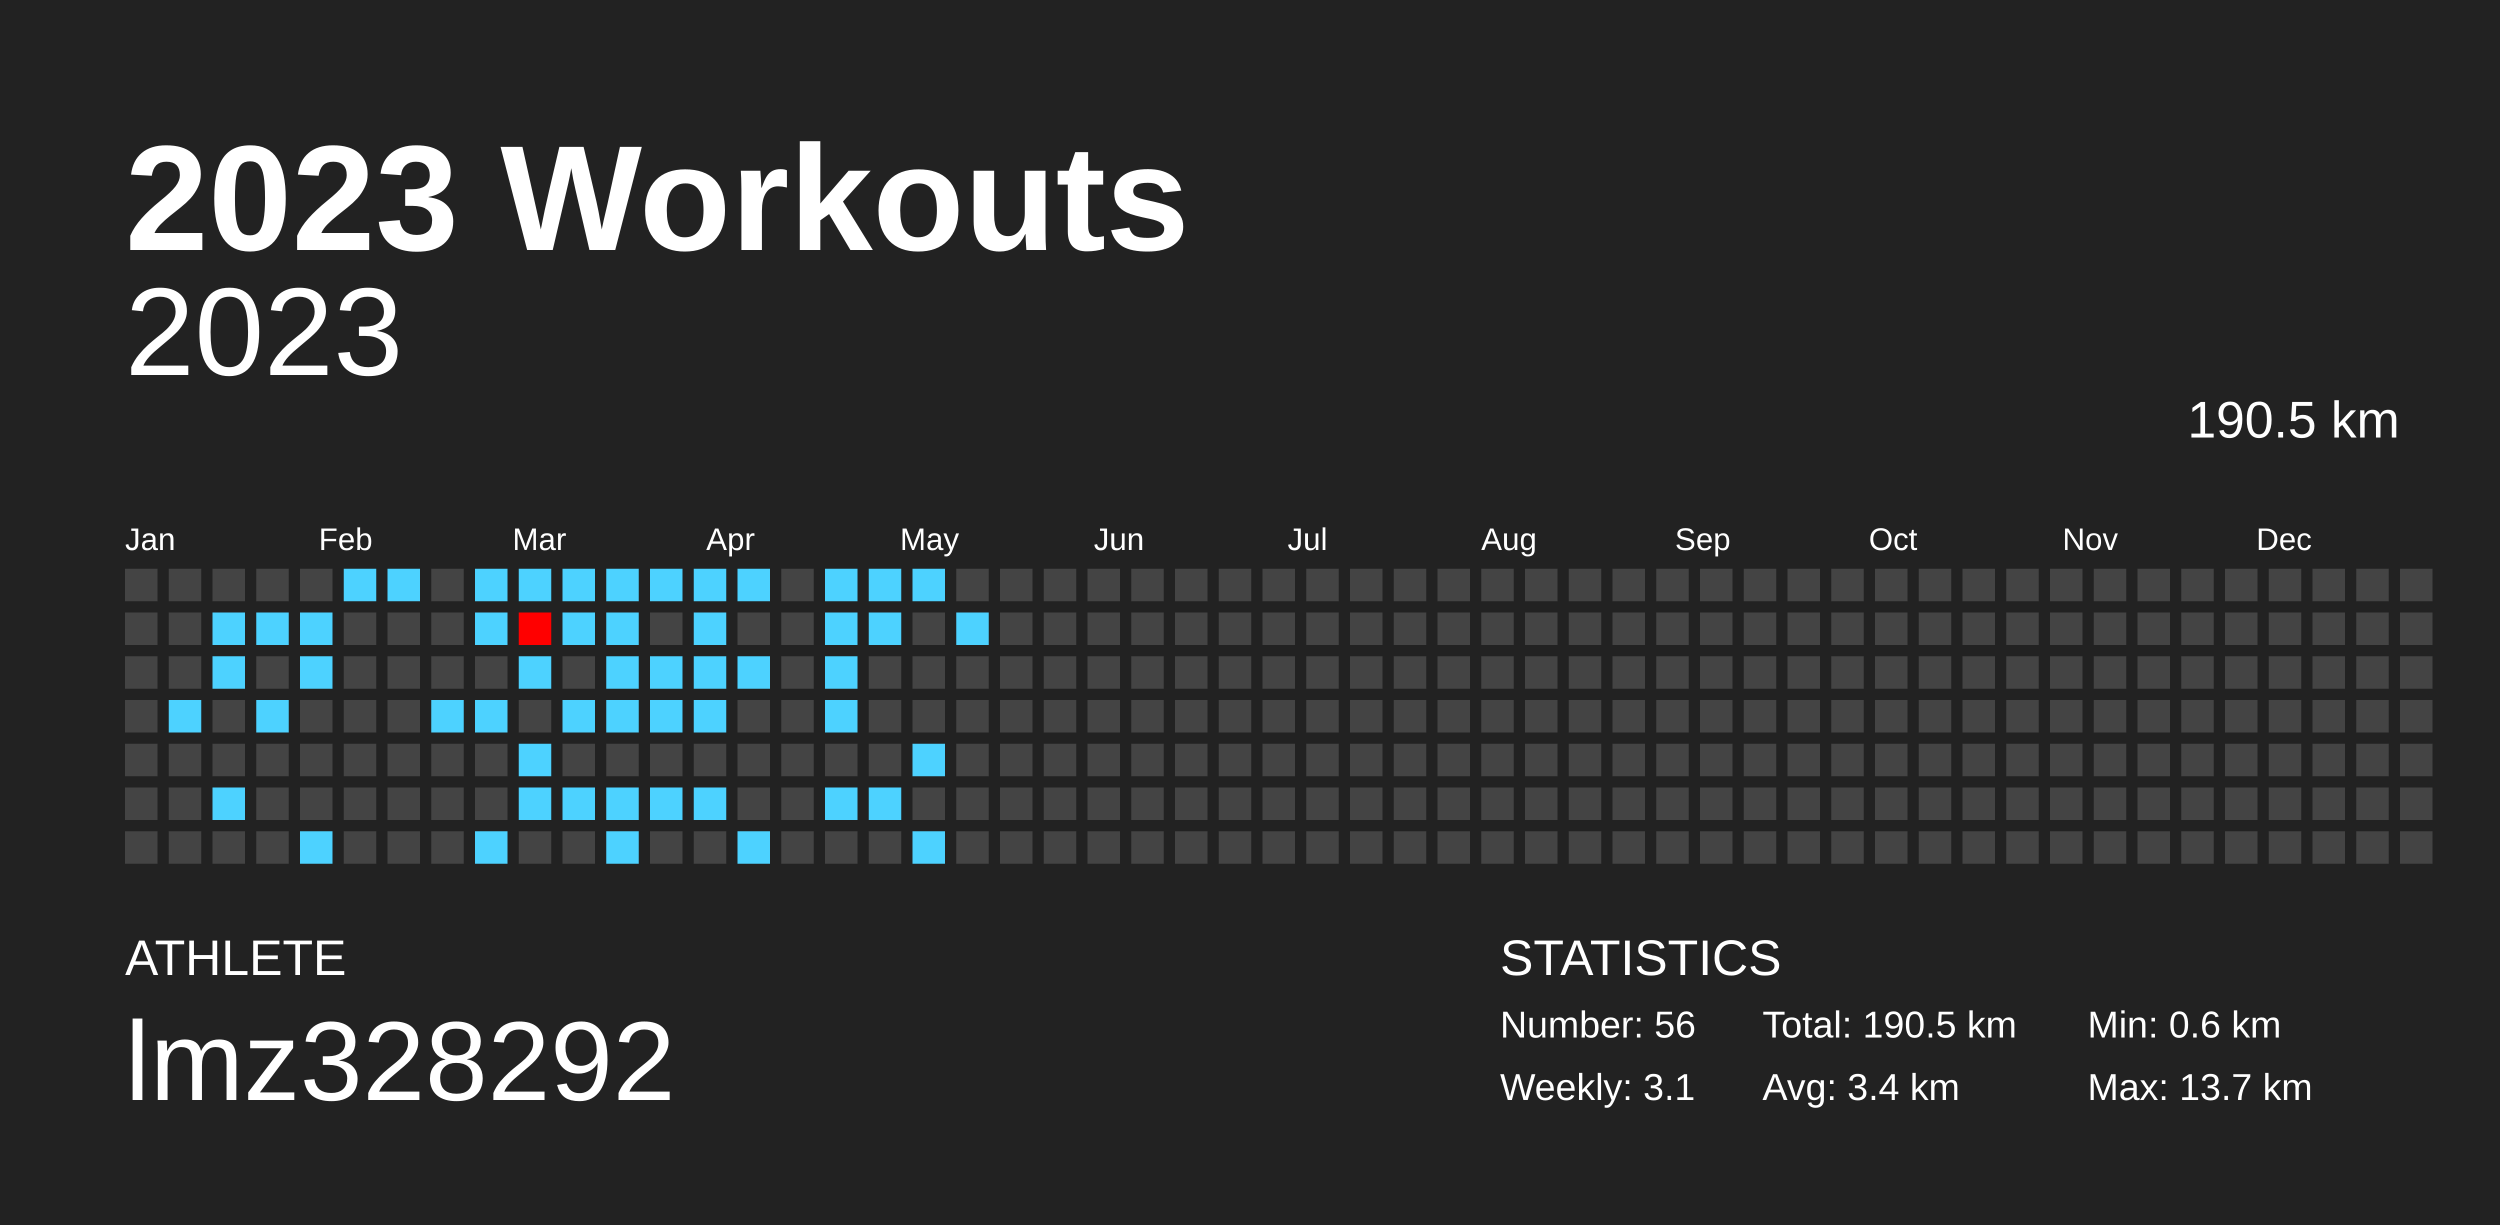
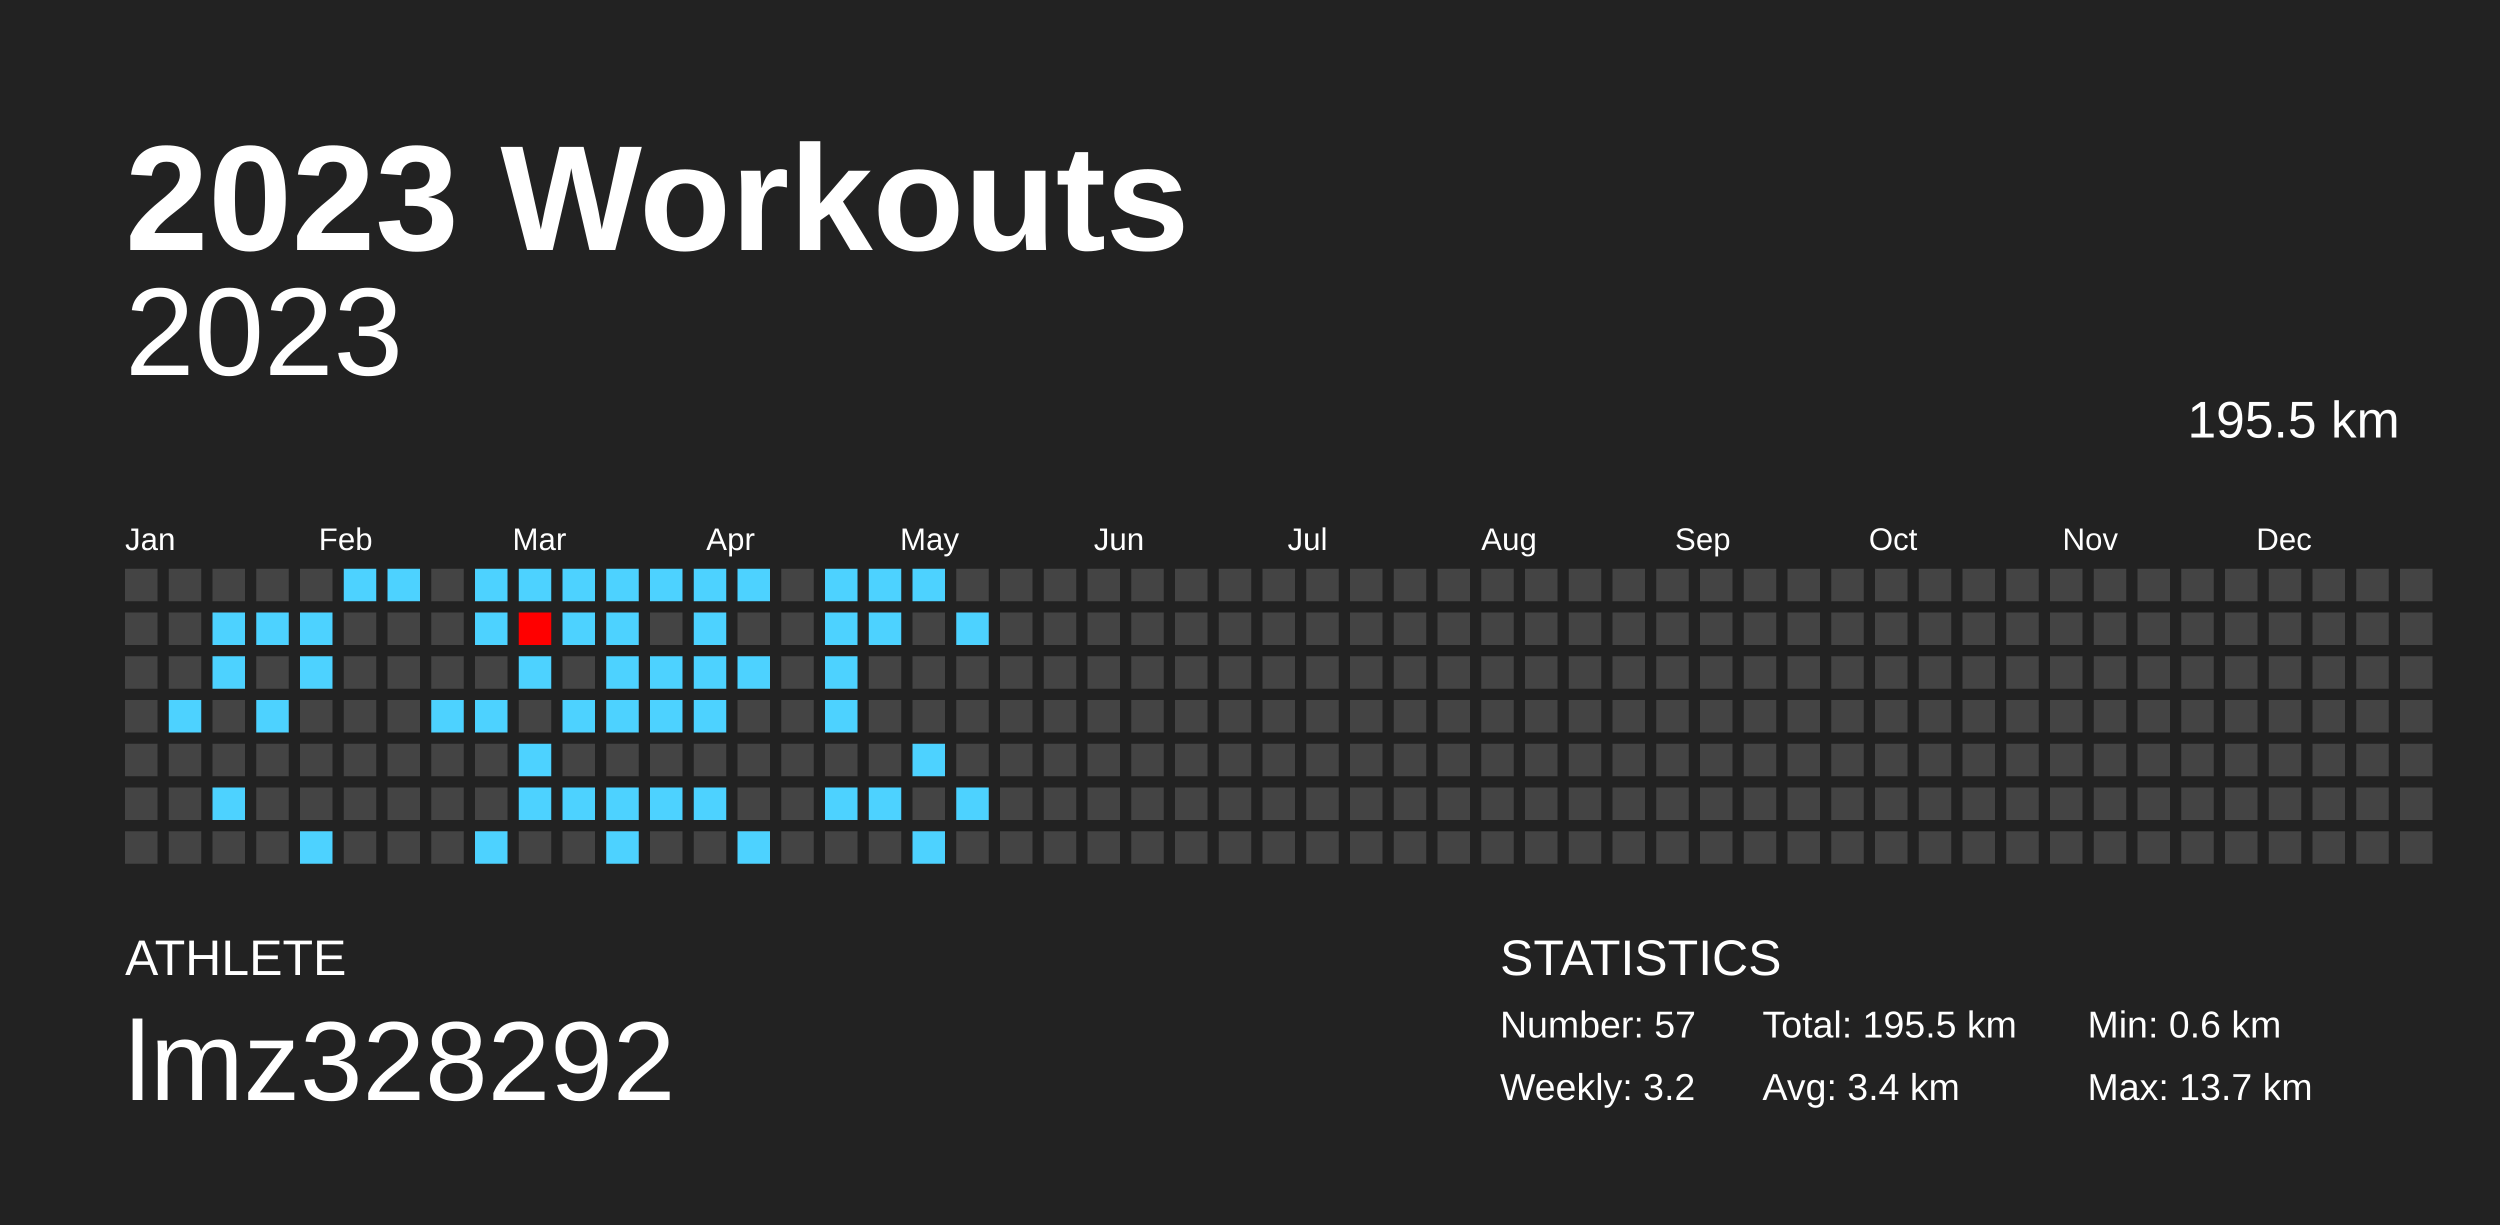
<svg xmlns="http://www.w3.org/2000/svg" baseProfile="full" height="98mm" version="1.1" viewBox="0,0,200,98" width="200mm">
  <defs />
  <rect fill="#222222" height="98" width="200" x="0" y="0" />
  <text fill="#FFFFFF" style="font-size:12px; font-family:Arial; font-weight:bold;" x="10" y="20">2023 Workouts</text>
  <text fill="#FFFFFF" style="font-size:4px; font-family:Arial" x="10" y="78">ATHLETE</text>
  <text fill="#FFFFFF" style="font-size:9px; font-family:Arial" x="10" y="88">lmz328292</text>
  <text fill="#FFFFFF" style="font-size:4px; font-family:Arial" x="120" y="78">STATISTICS</text>
-   <text fill="#FFFFFF" style="font-size:3px; font-family:Arial" x="120" y="83">Number: 56</text>
-   <text fill="#FFFFFF" style="font-size:3px; font-family:Arial" x="120" y="88">Weekly: 3.1</text>
-   <text fill="#FFFFFF" style="font-size:3px; font-family:Arial" x="141" y="83">Total: 190.5 km</text>
+   <text fill="#FFFFFF" style="font-size:3px; font-family:Arial" x="120" y="83">Number: 57</text>
+   <text fill="#FFFFFF" style="font-size:3px; font-family:Arial" x="120" y="88">Weekly: 3.2</text>
+   <text fill="#FFFFFF" style="font-size:3px; font-family:Arial" x="141" y="83">Total: 195.5 km</text>
  <text fill="#FFFFFF" style="font-size:3px; font-family:Arial" x="141" y="88">Avg: 3.4 km</text>
  <text fill="#FFFFFF" style="font-size:3px; font-family:Arial" x="167" y="83">Min: 0.6 km</text>
  <text fill="#FFFFFF" style="font-size:3px; font-family:Arial" x="167" y="88">Max: 13.7 km</text>
  <text alignment-baseline="hanging" fill="#FFFFFF" style="font-size:10.0px; font-family:Arial;" x="10" y="30">2023</text>
-   <text alignment-baseline="hanging" fill="#FFFFFF" style="font-size:4.125px; font-family:Arial;" x="175" y="35">190.5 km</text>
+   <text alignment-baseline="hanging" fill="#FFFFFF" style="font-size:4.125px; font-family:Arial;" x="175" y="35">195.5 km</text>
  <text fill="#FFFFFF" style="font-size:2.5px; font-family:Arial" x="10.0" y="44">Jan</text>
  <text fill="#FFFFFF" style="font-size:2.5px; font-family:Arial" x="25.5" y="44">Feb</text>
  <text fill="#FFFFFF" style="font-size:2.5px; font-family:Arial" x="41.0" y="44">Mar</text>
  <text fill="#FFFFFF" style="font-size:2.5px; font-family:Arial" x="56.5" y="44">Apr</text>
  <text fill="#FFFFFF" style="font-size:2.5px; font-family:Arial" x="72.0" y="44">May</text>
  <text fill="#FFFFFF" style="font-size:2.5px; font-family:Arial" x="87.5" y="44">Jun</text>
  <text fill="#FFFFFF" style="font-size:2.5px; font-family:Arial" x="103.0" y="44">Jul</text>
  <text fill="#FFFFFF" style="font-size:2.5px; font-family:Arial" x="118.5" y="44">Aug</text>
  <text fill="#FFFFFF" style="font-size:2.5px; font-family:Arial" x="134.0" y="44">Sep</text>
  <text fill="#FFFFFF" style="font-size:2.5px; font-family:Arial" x="149.5" y="44">Oct</text>
  <text fill="#FFFFFF" style="font-size:2.5px; font-family:Arial" x="165.0" y="44">Nov</text>
  <text fill="#FFFFFF" style="font-size:2.5px; font-family:Arial" x="180.5" y="44">Dec</text>
  <rect fill="#444444" height="2.6" width="2.6" x="10.0" y="45.5" />
  <rect fill="#444444" height="2.6" width="2.6" x="10.0" y="49.0" />
  <rect fill="#444444" height="2.6" width="2.6" x="10.0" y="52.5" />
  <rect fill="#444444" height="2.6" width="2.6" x="10.0" y="56.0" />
  <rect fill="#444444" height="2.6" width="2.6" x="10.0" y="59.5" />
  <rect fill="#444444" height="2.6" width="2.6" x="10.0" y="63.0" />
  <rect fill="#444444" height="2.6" width="2.6" x="10.0" y="66.5" />
  <rect fill="#444444" height="2.6" width="2.6" x="13.5" y="45.5" />
  <rect fill="#444444" height="2.6" width="2.6" x="13.5" y="49.0" />
  <rect fill="#444444" height="2.6" width="2.6" x="13.5" y="52.5" />
  <rect fill="#4dd2ff" height="2.6" width="2.6" x="13.5" y="56.0" />
  <rect fill="#444444" height="2.6" width="2.6" x="13.5" y="59.5" />
  <rect fill="#444444" height="2.6" width="2.6" x="13.5" y="63.0" />
  <rect fill="#444444" height="2.6" width="2.6" x="13.5" y="66.5" />
  <rect fill="#444444" height="2.6" width="2.6" x="17.0" y="45.5" />
  <rect fill="#4dd2ff" height="2.6" width="2.6" x="17.0" y="49.0" />
  <rect fill="#4dd2ff" height="2.6" width="2.6" x="17.0" y="52.5" />
  <rect fill="#444444" height="2.6" width="2.6" x="17.0" y="56.0" />
  <rect fill="#444444" height="2.6" width="2.6" x="17.0" y="59.5" />
  <rect fill="#4dd2ff" height="2.6" width="2.6" x="17.0" y="63.0" />
  <rect fill="#444444" height="2.6" width="2.6" x="17.0" y="66.5" />
  <rect fill="#444444" height="2.6" width="2.6" x="20.5" y="45.5" />
  <rect fill="#4dd2ff" height="2.6" width="2.6" x="20.5" y="49.0" />
  <rect fill="#444444" height="2.6" width="2.6" x="20.5" y="52.5" />
  <rect fill="#4dd2ff" height="2.6" width="2.6" x="20.5" y="56.0" />
  <rect fill="#444444" height="2.6" width="2.6" x="20.5" y="59.5" />
  <rect fill="#444444" height="2.6" width="2.6" x="20.5" y="63.0" />
  <rect fill="#444444" height="2.6" width="2.6" x="20.5" y="66.5" />
  <rect fill="#444444" height="2.6" width="2.6" x="24.0" y="45.5" />
  <rect fill="#4dd2ff" height="2.6" width="2.6" x="24.0" y="49.0" />
  <rect fill="#4dd2ff" height="2.6" width="2.6" x="24.0" y="52.5" />
  <rect fill="#444444" height="2.6" width="2.6" x="24.0" y="56.0" />
  <rect fill="#444444" height="2.6" width="2.6" x="24.0" y="59.5" />
  <rect fill="#444444" height="2.6" width="2.6" x="24.0" y="63.0" />
  <rect fill="#4dd2ff" height="2.6" width="2.6" x="24.0" y="66.5" />
  <rect fill="#4dd2ff" height="2.6" width="2.6" x="27.5" y="45.5" />
  <rect fill="#444444" height="2.6" width="2.6" x="27.5" y="49.0" />
  <rect fill="#444444" height="2.6" width="2.6" x="27.5" y="52.5" />
  <rect fill="#444444" height="2.6" width="2.6" x="27.5" y="56.0" />
  <rect fill="#444444" height="2.6" width="2.6" x="27.5" y="59.5" />
  <rect fill="#444444" height="2.6" width="2.6" x="27.5" y="63.0" />
  <rect fill="#444444" height="2.6" width="2.6" x="27.5" y="66.5" />
  <rect fill="#4dd2ff" height="2.6" width="2.6" x="31.0" y="45.5" />
  <rect fill="#444444" height="2.6" width="2.6" x="31.0" y="49.0" />
  <rect fill="#444444" height="2.6" width="2.6" x="31.0" y="52.5" />
  <rect fill="#444444" height="2.6" width="2.6" x="31.0" y="56.0" />
  <rect fill="#444444" height="2.6" width="2.6" x="31.0" y="59.5" />
  <rect fill="#444444" height="2.6" width="2.6" x="31.0" y="63.0" />
  <rect fill="#444444" height="2.6" width="2.6" x="31.0" y="66.5" />
  <rect fill="#444444" height="2.6" width="2.6" x="34.5" y="45.5" />
  <rect fill="#444444" height="2.6" width="2.6" x="34.5" y="49.0" />
  <rect fill="#444444" height="2.6" width="2.6" x="34.5" y="52.5" />
  <rect fill="#4dd2ff" height="2.6" width="2.6" x="34.5" y="56.0" />
  <rect fill="#444444" height="2.6" width="2.6" x="34.5" y="59.5" />
  <rect fill="#444444" height="2.6" width="2.6" x="34.5" y="63.0" />
  <rect fill="#444444" height="2.6" width="2.6" x="34.5" y="66.5" />
  <rect fill="#4dd2ff" height="2.6" width="2.6" x="38.0" y="45.5" />
  <rect fill="#4dd2ff" height="2.6" width="2.6" x="38.0" y="49.0" />
  <rect fill="#444444" height="2.6" width="2.6" x="38.0" y="52.5" />
  <rect fill="#4dd2ff" height="2.6" width="2.6" x="38.0" y="56.0" />
  <rect fill="#444444" height="2.6" width="2.6" x="38.0" y="59.5" />
  <rect fill="#444444" height="2.6" width="2.6" x="38.0" y="63.0" />
  <rect fill="#4dd2ff" height="2.6" width="2.6" x="38.0" y="66.5" />
  <rect fill="#4dd2ff" height="2.6" width="2.6" x="41.5" y="45.5" />
  <rect fill="#ff0000" height="2.6" width="2.6" x="41.5" y="49.0" />
  <rect fill="#4dd2ff" height="2.6" width="2.6" x="41.5" y="52.5" />
  <rect fill="#444444" height="2.6" width="2.6" x="41.5" y="56.0" />
  <rect fill="#4dd2ff" height="2.6" width="2.6" x="41.5" y="59.5" />
  <rect fill="#4dd2ff" height="2.6" width="2.6" x="41.5" y="63.0" />
  <rect fill="#444444" height="2.6" width="2.6" x="41.5" y="66.5" />
  <rect fill="#4dd2ff" height="2.6" width="2.6" x="45.0" y="45.5" />
  <rect fill="#4dd2ff" height="2.6" width="2.6" x="45.0" y="49.0" />
  <rect fill="#444444" height="2.6" width="2.6" x="45.0" y="52.5" />
  <rect fill="#4dd2ff" height="2.6" width="2.6" x="45.0" y="56.0" />
  <rect fill="#444444" height="2.6" width="2.6" x="45.0" y="59.5" />
  <rect fill="#4dd2ff" height="2.6" width="2.6" x="45.0" y="63.0" />
  <rect fill="#444444" height="2.6" width="2.6" x="45.0" y="66.5" />
  <rect fill="#4dd2ff" height="2.6" width="2.6" x="48.5" y="45.5" />
  <rect fill="#4dd2ff" height="2.6" width="2.6" x="48.5" y="49.0" />
  <rect fill="#4dd2ff" height="2.6" width="2.6" x="48.5" y="52.5" />
  <rect fill="#4dd2ff" height="2.6" width="2.6" x="48.5" y="56.0" />
  <rect fill="#444444" height="2.6" width="2.6" x="48.5" y="59.5" />
  <rect fill="#4dd2ff" height="2.6" width="2.6" x="48.5" y="63.0" />
  <rect fill="#4dd2ff" height="2.6" width="2.6" x="48.5" y="66.5" />
  <rect fill="#4dd2ff" height="2.6" width="2.6" x="52.0" y="45.5" />
  <rect fill="#444444" height="2.6" width="2.6" x="52.0" y="49.0" />
  <rect fill="#4dd2ff" height="2.6" width="2.6" x="52.0" y="52.5" />
  <rect fill="#4dd2ff" height="2.6" width="2.6" x="52.0" y="56.0" />
  <rect fill="#444444" height="2.6" width="2.6" x="52.0" y="59.5" />
  <rect fill="#4dd2ff" height="2.6" width="2.6" x="52.0" y="63.0" />
  <rect fill="#444444" height="2.6" width="2.6" x="52.0" y="66.5" />
  <rect fill="#4dd2ff" height="2.6" width="2.6" x="55.5" y="45.5" />
  <rect fill="#4dd2ff" height="2.6" width="2.6" x="55.5" y="49.0" />
  <rect fill="#4dd2ff" height="2.6" width="2.6" x="55.5" y="52.5" />
  <rect fill="#4dd2ff" height="2.6" width="2.6" x="55.5" y="56.0" />
  <rect fill="#444444" height="2.6" width="2.6" x="55.5" y="59.5" />
  <rect fill="#4dd2ff" height="2.6" width="2.6" x="55.5" y="63.0" />
  <rect fill="#444444" height="2.6" width="2.6" x="55.5" y="66.5" />
  <rect fill="#4dd2ff" height="2.6" width="2.6" x="59.0" y="45.5" />
  <rect fill="#444444" height="2.6" width="2.6" x="59.0" y="49.0" />
  <rect fill="#4dd2ff" height="2.6" width="2.6" x="59.0" y="52.5" />
  <rect fill="#444444" height="2.6" width="2.6" x="59.0" y="56.0" />
  <rect fill="#444444" height="2.6" width="2.6" x="59.0" y="59.5" />
  <rect fill="#444444" height="2.6" width="2.6" x="59.0" y="63.0" />
  <rect fill="#4dd2ff" height="2.6" width="2.6" x="59.0" y="66.5" />
  <rect fill="#444444" height="2.6" width="2.6" x="62.5" y="45.5" />
  <rect fill="#444444" height="2.6" width="2.6" x="62.5" y="49.0" />
  <rect fill="#444444" height="2.6" width="2.6" x="62.5" y="52.5" />
  <rect fill="#444444" height="2.6" width="2.6" x="62.5" y="56.0" />
  <rect fill="#444444" height="2.6" width="2.6" x="62.5" y="59.5" />
  <rect fill="#444444" height="2.6" width="2.6" x="62.5" y="63.0" />
  <rect fill="#444444" height="2.6" width="2.6" x="62.5" y="66.5" />
  <rect fill="#4dd2ff" height="2.6" width="2.6" x="66.0" y="45.5" />
  <rect fill="#4dd2ff" height="2.6" width="2.6" x="66.0" y="49.0" />
  <rect fill="#4dd2ff" height="2.6" width="2.6" x="66.0" y="52.5" />
  <rect fill="#4dd2ff" height="2.6" width="2.6" x="66.0" y="56.0" />
  <rect fill="#444444" height="2.6" width="2.6" x="66.0" y="59.5" />
  <rect fill="#4dd2ff" height="2.6" width="2.6" x="66.0" y="63.0" />
  <rect fill="#444444" height="2.6" width="2.6" x="66.0" y="66.5" />
  <rect fill="#4dd2ff" height="2.6" width="2.6" x="69.5" y="45.5" />
  <rect fill="#4dd2ff" height="2.6" width="2.6" x="69.5" y="49.0" />
  <rect fill="#444444" height="2.6" width="2.6" x="69.5" y="52.5" />
  <rect fill="#444444" height="2.6" width="2.6" x="69.5" y="56.0" />
  <rect fill="#444444" height="2.6" width="2.6" x="69.5" y="59.5" />
  <rect fill="#4dd2ff" height="2.6" width="2.6" x="69.5" y="63.0" />
  <rect fill="#444444" height="2.6" width="2.6" x="69.5" y="66.5" />
  <rect fill="#4dd2ff" height="2.6" width="2.6" x="73.0" y="45.5" />
  <rect fill="#444444" height="2.6" width="2.6" x="73.0" y="49.0" />
  <rect fill="#444444" height="2.6" width="2.6" x="73.0" y="52.5" />
  <rect fill="#444444" height="2.6" width="2.6" x="73.0" y="56.0" />
  <rect fill="#4dd2ff" height="2.6" width="2.6" x="73.0" y="59.5" />
  <rect fill="#444444" height="2.6" width="2.6" x="73.0" y="63.0" />
  <rect fill="#4dd2ff" height="2.6" width="2.6" x="73.0" y="66.5" />
  <rect fill="#444444" height="2.6" width="2.6" x="76.5" y="45.5" />
  <rect fill="#4dd2ff" height="2.6" width="2.6" x="76.5" y="49.0" />
  <rect fill="#444444" height="2.6" width="2.6" x="76.5" y="52.5" />
  <rect fill="#444444" height="2.6" width="2.6" x="76.5" y="56.0" />
  <rect fill="#444444" height="2.6" width="2.6" x="76.5" y="59.5" />
-   <rect fill="#444444" height="2.6" width="2.6" x="76.5" y="63.0" />
+   <rect fill="#4dd2ff" height="2.6" width="2.6" x="76.5" y="63.0" />
  <rect fill="#444444" height="2.6" width="2.6" x="76.5" y="66.5" />
  <rect fill="#444444" height="2.6" width="2.6" x="80.0" y="45.5" />
  <rect fill="#444444" height="2.6" width="2.6" x="80.0" y="49.0" />
  <rect fill="#444444" height="2.6" width="2.6" x="80.0" y="52.5" />
  <rect fill="#444444" height="2.6" width="2.6" x="80.0" y="56.0" />
  <rect fill="#444444" height="2.6" width="2.6" x="80.0" y="59.5" />
  <rect fill="#444444" height="2.6" width="2.6" x="80.0" y="63.0" />
  <rect fill="#444444" height="2.6" width="2.6" x="80.0" y="66.5" />
  <rect fill="#444444" height="2.6" width="2.6" x="83.5" y="45.5" />
  <rect fill="#444444" height="2.6" width="2.6" x="83.5" y="49.0" />
  <rect fill="#444444" height="2.6" width="2.6" x="83.5" y="52.5" />
  <rect fill="#444444" height="2.6" width="2.6" x="83.5" y="56.0" />
  <rect fill="#444444" height="2.6" width="2.6" x="83.5" y="59.5" />
  <rect fill="#444444" height="2.6" width="2.6" x="83.5" y="63.0" />
  <rect fill="#444444" height="2.6" width="2.6" x="83.5" y="66.5" />
  <rect fill="#444444" height="2.6" width="2.6" x="87.0" y="45.5" />
  <rect fill="#444444" height="2.6" width="2.6" x="87.0" y="49.0" />
  <rect fill="#444444" height="2.6" width="2.6" x="87.0" y="52.5" />
  <rect fill="#444444" height="2.6" width="2.6" x="87.0" y="56.0" />
  <rect fill="#444444" height="2.6" width="2.6" x="87.0" y="59.5" />
  <rect fill="#444444" height="2.6" width="2.6" x="87.0" y="63.0" />
  <rect fill="#444444" height="2.6" width="2.6" x="87.0" y="66.5" />
  <rect fill="#444444" height="2.6" width="2.6" x="90.5" y="45.5" />
  <rect fill="#444444" height="2.6" width="2.6" x="90.5" y="49.0" />
  <rect fill="#444444" height="2.6" width="2.6" x="90.5" y="52.5" />
  <rect fill="#444444" height="2.6" width="2.6" x="90.5" y="56.0" />
  <rect fill="#444444" height="2.6" width="2.6" x="90.5" y="59.5" />
  <rect fill="#444444" height="2.6" width="2.6" x="90.5" y="63.0" />
  <rect fill="#444444" height="2.6" width="2.6" x="90.5" y="66.5" />
  <rect fill="#444444" height="2.6" width="2.6" x="94.0" y="45.5" />
  <rect fill="#444444" height="2.6" width="2.6" x="94.0" y="49.0" />
  <rect fill="#444444" height="2.6" width="2.6" x="94.0" y="52.5" />
  <rect fill="#444444" height="2.6" width="2.6" x="94.0" y="56.0" />
  <rect fill="#444444" height="2.6" width="2.6" x="94.0" y="59.5" />
  <rect fill="#444444" height="2.6" width="2.6" x="94.0" y="63.0" />
  <rect fill="#444444" height="2.6" width="2.6" x="94.0" y="66.5" />
  <rect fill="#444444" height="2.6" width="2.6" x="97.5" y="45.5" />
  <rect fill="#444444" height="2.6" width="2.6" x="97.5" y="49.0" />
  <rect fill="#444444" height="2.6" width="2.6" x="97.5" y="52.5" />
  <rect fill="#444444" height="2.6" width="2.6" x="97.5" y="56.0" />
  <rect fill="#444444" height="2.6" width="2.6" x="97.5" y="59.5" />
  <rect fill="#444444" height="2.6" width="2.6" x="97.5" y="63.0" />
  <rect fill="#444444" height="2.6" width="2.6" x="97.5" y="66.5" />
  <rect fill="#444444" height="2.6" width="2.6" x="101.0" y="45.5" />
  <rect fill="#444444" height="2.6" width="2.6" x="101.0" y="49.0" />
  <rect fill="#444444" height="2.6" width="2.6" x="101.0" y="52.5" />
  <rect fill="#444444" height="2.6" width="2.6" x="101.0" y="56.0" />
  <rect fill="#444444" height="2.6" width="2.6" x="101.0" y="59.5" />
  <rect fill="#444444" height="2.6" width="2.6" x="101.0" y="63.0" />
  <rect fill="#444444" height="2.6" width="2.6" x="101.0" y="66.5" />
  <rect fill="#444444" height="2.6" width="2.6" x="104.5" y="45.5" />
  <rect fill="#444444" height="2.6" width="2.6" x="104.5" y="49.0" />
  <rect fill="#444444" height="2.6" width="2.6" x="104.5" y="52.5" />
  <rect fill="#444444" height="2.6" width="2.6" x="104.5" y="56.0" />
  <rect fill="#444444" height="2.6" width="2.6" x="104.5" y="59.5" />
  <rect fill="#444444" height="2.6" width="2.6" x="104.5" y="63.0" />
  <rect fill="#444444" height="2.6" width="2.6" x="104.5" y="66.5" />
  <rect fill="#444444" height="2.6" width="2.6" x="108.0" y="45.5" />
  <rect fill="#444444" height="2.6" width="2.6" x="108.0" y="49.0" />
  <rect fill="#444444" height="2.6" width="2.6" x="108.0" y="52.5" />
  <rect fill="#444444" height="2.6" width="2.6" x="108.0" y="56.0" />
  <rect fill="#444444" height="2.6" width="2.6" x="108.0" y="59.5" />
  <rect fill="#444444" height="2.6" width="2.6" x="108.0" y="63.0" />
  <rect fill="#444444" height="2.6" width="2.6" x="108.0" y="66.5" />
  <rect fill="#444444" height="2.6" width="2.6" x="111.5" y="45.5" />
  <rect fill="#444444" height="2.6" width="2.6" x="111.5" y="49.0" />
  <rect fill="#444444" height="2.6" width="2.6" x="111.5" y="52.5" />
  <rect fill="#444444" height="2.6" width="2.6" x="111.5" y="56.0" />
  <rect fill="#444444" height="2.6" width="2.6" x="111.5" y="59.5" />
  <rect fill="#444444" height="2.6" width="2.6" x="111.5" y="63.0" />
  <rect fill="#444444" height="2.6" width="2.6" x="111.5" y="66.5" />
  <rect fill="#444444" height="2.6" width="2.6" x="115.0" y="45.5" />
  <rect fill="#444444" height="2.6" width="2.6" x="115.0" y="49.0" />
  <rect fill="#444444" height="2.6" width="2.6" x="115.0" y="52.5" />
  <rect fill="#444444" height="2.6" width="2.6" x="115.0" y="56.0" />
  <rect fill="#444444" height="2.6" width="2.6" x="115.0" y="59.5" />
  <rect fill="#444444" height="2.6" width="2.6" x="115.0" y="63.0" />
  <rect fill="#444444" height="2.6" width="2.6" x="115.0" y="66.5" />
  <rect fill="#444444" height="2.6" width="2.6" x="118.5" y="45.5" />
  <rect fill="#444444" height="2.6" width="2.6" x="118.5" y="49.0" />
  <rect fill="#444444" height="2.6" width="2.6" x="118.5" y="52.5" />
  <rect fill="#444444" height="2.6" width="2.6" x="118.5" y="56.0" />
  <rect fill="#444444" height="2.6" width="2.6" x="118.5" y="59.5" />
  <rect fill="#444444" height="2.6" width="2.6" x="118.5" y="63.0" />
  <rect fill="#444444" height="2.6" width="2.6" x="118.5" y="66.5" />
  <rect fill="#444444" height="2.6" width="2.6" x="122.0" y="45.5" />
  <rect fill="#444444" height="2.6" width="2.6" x="122.0" y="49.0" />
  <rect fill="#444444" height="2.6" width="2.6" x="122.0" y="52.5" />
  <rect fill="#444444" height="2.6" width="2.6" x="122.0" y="56.0" />
  <rect fill="#444444" height="2.6" width="2.6" x="122.0" y="59.5" />
  <rect fill="#444444" height="2.6" width="2.6" x="122.0" y="63.0" />
  <rect fill="#444444" height="2.6" width="2.6" x="122.0" y="66.5" />
  <rect fill="#444444" height="2.6" width="2.6" x="125.5" y="45.5" />
  <rect fill="#444444" height="2.6" width="2.6" x="125.5" y="49.0" />
  <rect fill="#444444" height="2.6" width="2.6" x="125.5" y="52.5" />
  <rect fill="#444444" height="2.6" width="2.6" x="125.5" y="56.0" />
  <rect fill="#444444" height="2.6" width="2.6" x="125.5" y="59.5" />
  <rect fill="#444444" height="2.6" width="2.6" x="125.5" y="63.0" />
  <rect fill="#444444" height="2.6" width="2.6" x="125.5" y="66.5" />
  <rect fill="#444444" height="2.6" width="2.6" x="129.0" y="45.5" />
  <rect fill="#444444" height="2.6" width="2.6" x="129.0" y="49.0" />
  <rect fill="#444444" height="2.6" width="2.6" x="129.0" y="52.5" />
  <rect fill="#444444" height="2.6" width="2.6" x="129.0" y="56.0" />
  <rect fill="#444444" height="2.6" width="2.6" x="129.0" y="59.5" />
  <rect fill="#444444" height="2.6" width="2.6" x="129.0" y="63.0" />
  <rect fill="#444444" height="2.6" width="2.6" x="129.0" y="66.5" />
  <rect fill="#444444" height="2.6" width="2.6" x="132.5" y="45.5" />
  <rect fill="#444444" height="2.6" width="2.6" x="132.5" y="49.0" />
  <rect fill="#444444" height="2.6" width="2.6" x="132.5" y="52.5" />
  <rect fill="#444444" height="2.6" width="2.6" x="132.5" y="56.0" />
  <rect fill="#444444" height="2.6" width="2.6" x="132.5" y="59.5" />
  <rect fill="#444444" height="2.6" width="2.6" x="132.5" y="63.0" />
  <rect fill="#444444" height="2.6" width="2.6" x="132.5" y="66.5" />
  <rect fill="#444444" height="2.6" width="2.6" x="136.0" y="45.5" />
  <rect fill="#444444" height="2.6" width="2.6" x="136.0" y="49.0" />
  <rect fill="#444444" height="2.6" width="2.6" x="136.0" y="52.5" />
  <rect fill="#444444" height="2.6" width="2.6" x="136.0" y="56.0" />
  <rect fill="#444444" height="2.6" width="2.6" x="136.0" y="59.5" />
  <rect fill="#444444" height="2.6" width="2.6" x="136.0" y="63.0" />
  <rect fill="#444444" height="2.6" width="2.6" x="136.0" y="66.5" />
  <rect fill="#444444" height="2.6" width="2.6" x="139.5" y="45.5" />
  <rect fill="#444444" height="2.6" width="2.6" x="139.5" y="49.0" />
  <rect fill="#444444" height="2.6" width="2.6" x="139.5" y="52.5" />
  <rect fill="#444444" height="2.6" width="2.6" x="139.5" y="56.0" />
  <rect fill="#444444" height="2.6" width="2.6" x="139.5" y="59.5" />
  <rect fill="#444444" height="2.6" width="2.6" x="139.5" y="63.0" />
  <rect fill="#444444" height="2.6" width="2.6" x="139.5" y="66.5" />
  <rect fill="#444444" height="2.6" width="2.6" x="143.0" y="45.5" />
  <rect fill="#444444" height="2.6" width="2.6" x="143.0" y="49.0" />
  <rect fill="#444444" height="2.6" width="2.6" x="143.0" y="52.5" />
  <rect fill="#444444" height="2.6" width="2.6" x="143.0" y="56.0" />
  <rect fill="#444444" height="2.6" width="2.6" x="143.0" y="59.5" />
  <rect fill="#444444" height="2.6" width="2.6" x="143.0" y="63.0" />
  <rect fill="#444444" height="2.6" width="2.6" x="143.0" y="66.5" />
  <rect fill="#444444" height="2.6" width="2.6" x="146.5" y="45.5" />
  <rect fill="#444444" height="2.6" width="2.6" x="146.5" y="49.0" />
  <rect fill="#444444" height="2.6" width="2.6" x="146.5" y="52.5" />
  <rect fill="#444444" height="2.6" width="2.6" x="146.5" y="56.0" />
  <rect fill="#444444" height="2.6" width="2.6" x="146.5" y="59.5" />
  <rect fill="#444444" height="2.6" width="2.6" x="146.5" y="63.0" />
  <rect fill="#444444" height="2.6" width="2.6" x="146.5" y="66.5" />
  <rect fill="#444444" height="2.6" width="2.6" x="150.0" y="45.5" />
  <rect fill="#444444" height="2.6" width="2.6" x="150.0" y="49.0" />
  <rect fill="#444444" height="2.6" width="2.6" x="150.0" y="52.5" />
  <rect fill="#444444" height="2.6" width="2.6" x="150.0" y="56.0" />
  <rect fill="#444444" height="2.6" width="2.6" x="150.0" y="59.5" />
  <rect fill="#444444" height="2.6" width="2.6" x="150.0" y="63.0" />
  <rect fill="#444444" height="2.6" width="2.6" x="150.0" y="66.5" />
  <rect fill="#444444" height="2.6" width="2.6" x="153.5" y="45.5" />
  <rect fill="#444444" height="2.6" width="2.6" x="153.5" y="49.0" />
  <rect fill="#444444" height="2.6" width="2.6" x="153.5" y="52.5" />
  <rect fill="#444444" height="2.6" width="2.6" x="153.5" y="56.0" />
  <rect fill="#444444" height="2.6" width="2.6" x="153.5" y="59.5" />
  <rect fill="#444444" height="2.6" width="2.6" x="153.5" y="63.0" />
  <rect fill="#444444" height="2.6" width="2.6" x="153.5" y="66.5" />
  <rect fill="#444444" height="2.6" width="2.6" x="157.0" y="45.5" />
  <rect fill="#444444" height="2.6" width="2.6" x="157.0" y="49.0" />
  <rect fill="#444444" height="2.6" width="2.6" x="157.0" y="52.5" />
  <rect fill="#444444" height="2.6" width="2.6" x="157.0" y="56.0" />
  <rect fill="#444444" height="2.6" width="2.6" x="157.0" y="59.5" />
  <rect fill="#444444" height="2.6" width="2.6" x="157.0" y="63.0" />
  <rect fill="#444444" height="2.6" width="2.6" x="157.0" y="66.5" />
  <rect fill="#444444" height="2.6" width="2.6" x="160.5" y="45.5" />
  <rect fill="#444444" height="2.6" width="2.6" x="160.5" y="49.0" />
  <rect fill="#444444" height="2.6" width="2.6" x="160.5" y="52.5" />
  <rect fill="#444444" height="2.6" width="2.6" x="160.5" y="56.0" />
  <rect fill="#444444" height="2.6" width="2.6" x="160.5" y="59.5" />
  <rect fill="#444444" height="2.6" width="2.6" x="160.5" y="63.0" />
  <rect fill="#444444" height="2.6" width="2.6" x="160.5" y="66.5" />
  <rect fill="#444444" height="2.6" width="2.6" x="164.0" y="45.5" />
  <rect fill="#444444" height="2.6" width="2.6" x="164.0" y="49.0" />
  <rect fill="#444444" height="2.6" width="2.6" x="164.0" y="52.5" />
  <rect fill="#444444" height="2.6" width="2.6" x="164.0" y="56.0" />
  <rect fill="#444444" height="2.6" width="2.6" x="164.0" y="59.5" />
  <rect fill="#444444" height="2.6" width="2.6" x="164.0" y="63.0" />
  <rect fill="#444444" height="2.6" width="2.6" x="164.0" y="66.5" />
  <rect fill="#444444" height="2.6" width="2.6" x="167.5" y="45.5" />
  <rect fill="#444444" height="2.6" width="2.6" x="167.5" y="49.0" />
  <rect fill="#444444" height="2.6" width="2.6" x="167.5" y="52.5" />
  <rect fill="#444444" height="2.6" width="2.6" x="167.5" y="56.0" />
  <rect fill="#444444" height="2.6" width="2.6" x="167.5" y="59.5" />
  <rect fill="#444444" height="2.6" width="2.6" x="167.5" y="63.0" />
  <rect fill="#444444" height="2.6" width="2.6" x="167.5" y="66.5" />
  <rect fill="#444444" height="2.6" width="2.6" x="171.0" y="45.5" />
  <rect fill="#444444" height="2.6" width="2.6" x="171.0" y="49.0" />
  <rect fill="#444444" height="2.6" width="2.6" x="171.0" y="52.5" />
  <rect fill="#444444" height="2.6" width="2.6" x="171.0" y="56.0" />
  <rect fill="#444444" height="2.6" width="2.6" x="171.0" y="59.5" />
  <rect fill="#444444" height="2.6" width="2.6" x="171.0" y="63.0" />
  <rect fill="#444444" height="2.6" width="2.6" x="171.0" y="66.5" />
  <rect fill="#444444" height="2.6" width="2.6" x="174.5" y="45.5" />
  <rect fill="#444444" height="2.6" width="2.6" x="174.5" y="49.0" />
  <rect fill="#444444" height="2.6" width="2.6" x="174.5" y="52.5" />
  <rect fill="#444444" height="2.6" width="2.6" x="174.5" y="56.0" />
  <rect fill="#444444" height="2.6" width="2.6" x="174.5" y="59.5" />
  <rect fill="#444444" height="2.6" width="2.6" x="174.5" y="63.0" />
  <rect fill="#444444" height="2.6" width="2.6" x="174.5" y="66.5" />
  <rect fill="#444444" height="2.6" width="2.6" x="178.0" y="45.5" />
  <rect fill="#444444" height="2.6" width="2.6" x="178.0" y="49.0" />
  <rect fill="#444444" height="2.6" width="2.6" x="178.0" y="52.5" />
  <rect fill="#444444" height="2.6" width="2.6" x="178.0" y="56.0" />
  <rect fill="#444444" height="2.6" width="2.6" x="178.0" y="59.5" />
  <rect fill="#444444" height="2.6" width="2.6" x="178.0" y="63.0" />
  <rect fill="#444444" height="2.6" width="2.6" x="178.0" y="66.5" />
  <rect fill="#444444" height="2.6" width="2.6" x="181.5" y="45.5" />
  <rect fill="#444444" height="2.6" width="2.6" x="181.5" y="49.0" />
  <rect fill="#444444" height="2.6" width="2.6" x="181.5" y="52.5" />
  <rect fill="#444444" height="2.6" width="2.6" x="181.5" y="56.0" />
  <rect fill="#444444" height="2.6" width="2.6" x="181.5" y="59.5" />
  <rect fill="#444444" height="2.6" width="2.6" x="181.5" y="63.0" />
  <rect fill="#444444" height="2.6" width="2.6" x="181.5" y="66.5" />
  <rect fill="#444444" height="2.6" width="2.6" x="185.0" y="45.5" />
  <rect fill="#444444" height="2.6" width="2.6" x="185.0" y="49.0" />
  <rect fill="#444444" height="2.6" width="2.6" x="185.0" y="52.5" />
  <rect fill="#444444" height="2.6" width="2.6" x="185.0" y="56.0" />
  <rect fill="#444444" height="2.6" width="2.6" x="185.0" y="59.5" />
  <rect fill="#444444" height="2.6" width="2.6" x="185.0" y="63.0" />
  <rect fill="#444444" height="2.6" width="2.6" x="185.0" y="66.5" />
  <rect fill="#444444" height="2.6" width="2.6" x="188.5" y="45.5" />
  <rect fill="#444444" height="2.6" width="2.6" x="188.5" y="49.0" />
  <rect fill="#444444" height="2.6" width="2.6" x="188.5" y="52.5" />
  <rect fill="#444444" height="2.6" width="2.6" x="188.5" y="56.0" />
  <rect fill="#444444" height="2.6" width="2.6" x="188.5" y="59.5" />
  <rect fill="#444444" height="2.6" width="2.6" x="188.5" y="63.0" />
  <rect fill="#444444" height="2.6" width="2.6" x="188.5" y="66.5" />
  <rect fill="#444444" height="2.6" width="2.6" x="192.0" y="45.5" />
  <rect fill="#444444" height="2.6" width="2.6" x="192.0" y="49.0" />
  <rect fill="#444444" height="2.6" width="2.6" x="192.0" y="52.5" />
  <rect fill="#444444" height="2.6" width="2.6" x="192.0" y="56.0" />
  <rect fill="#444444" height="2.6" width="2.6" x="192.0" y="59.5" />
  <rect fill="#444444" height="2.6" width="2.6" x="192.0" y="63.0" />
  <rect fill="#444444" height="2.6" width="2.6" x="192.0" y="66.5" />
</svg>
